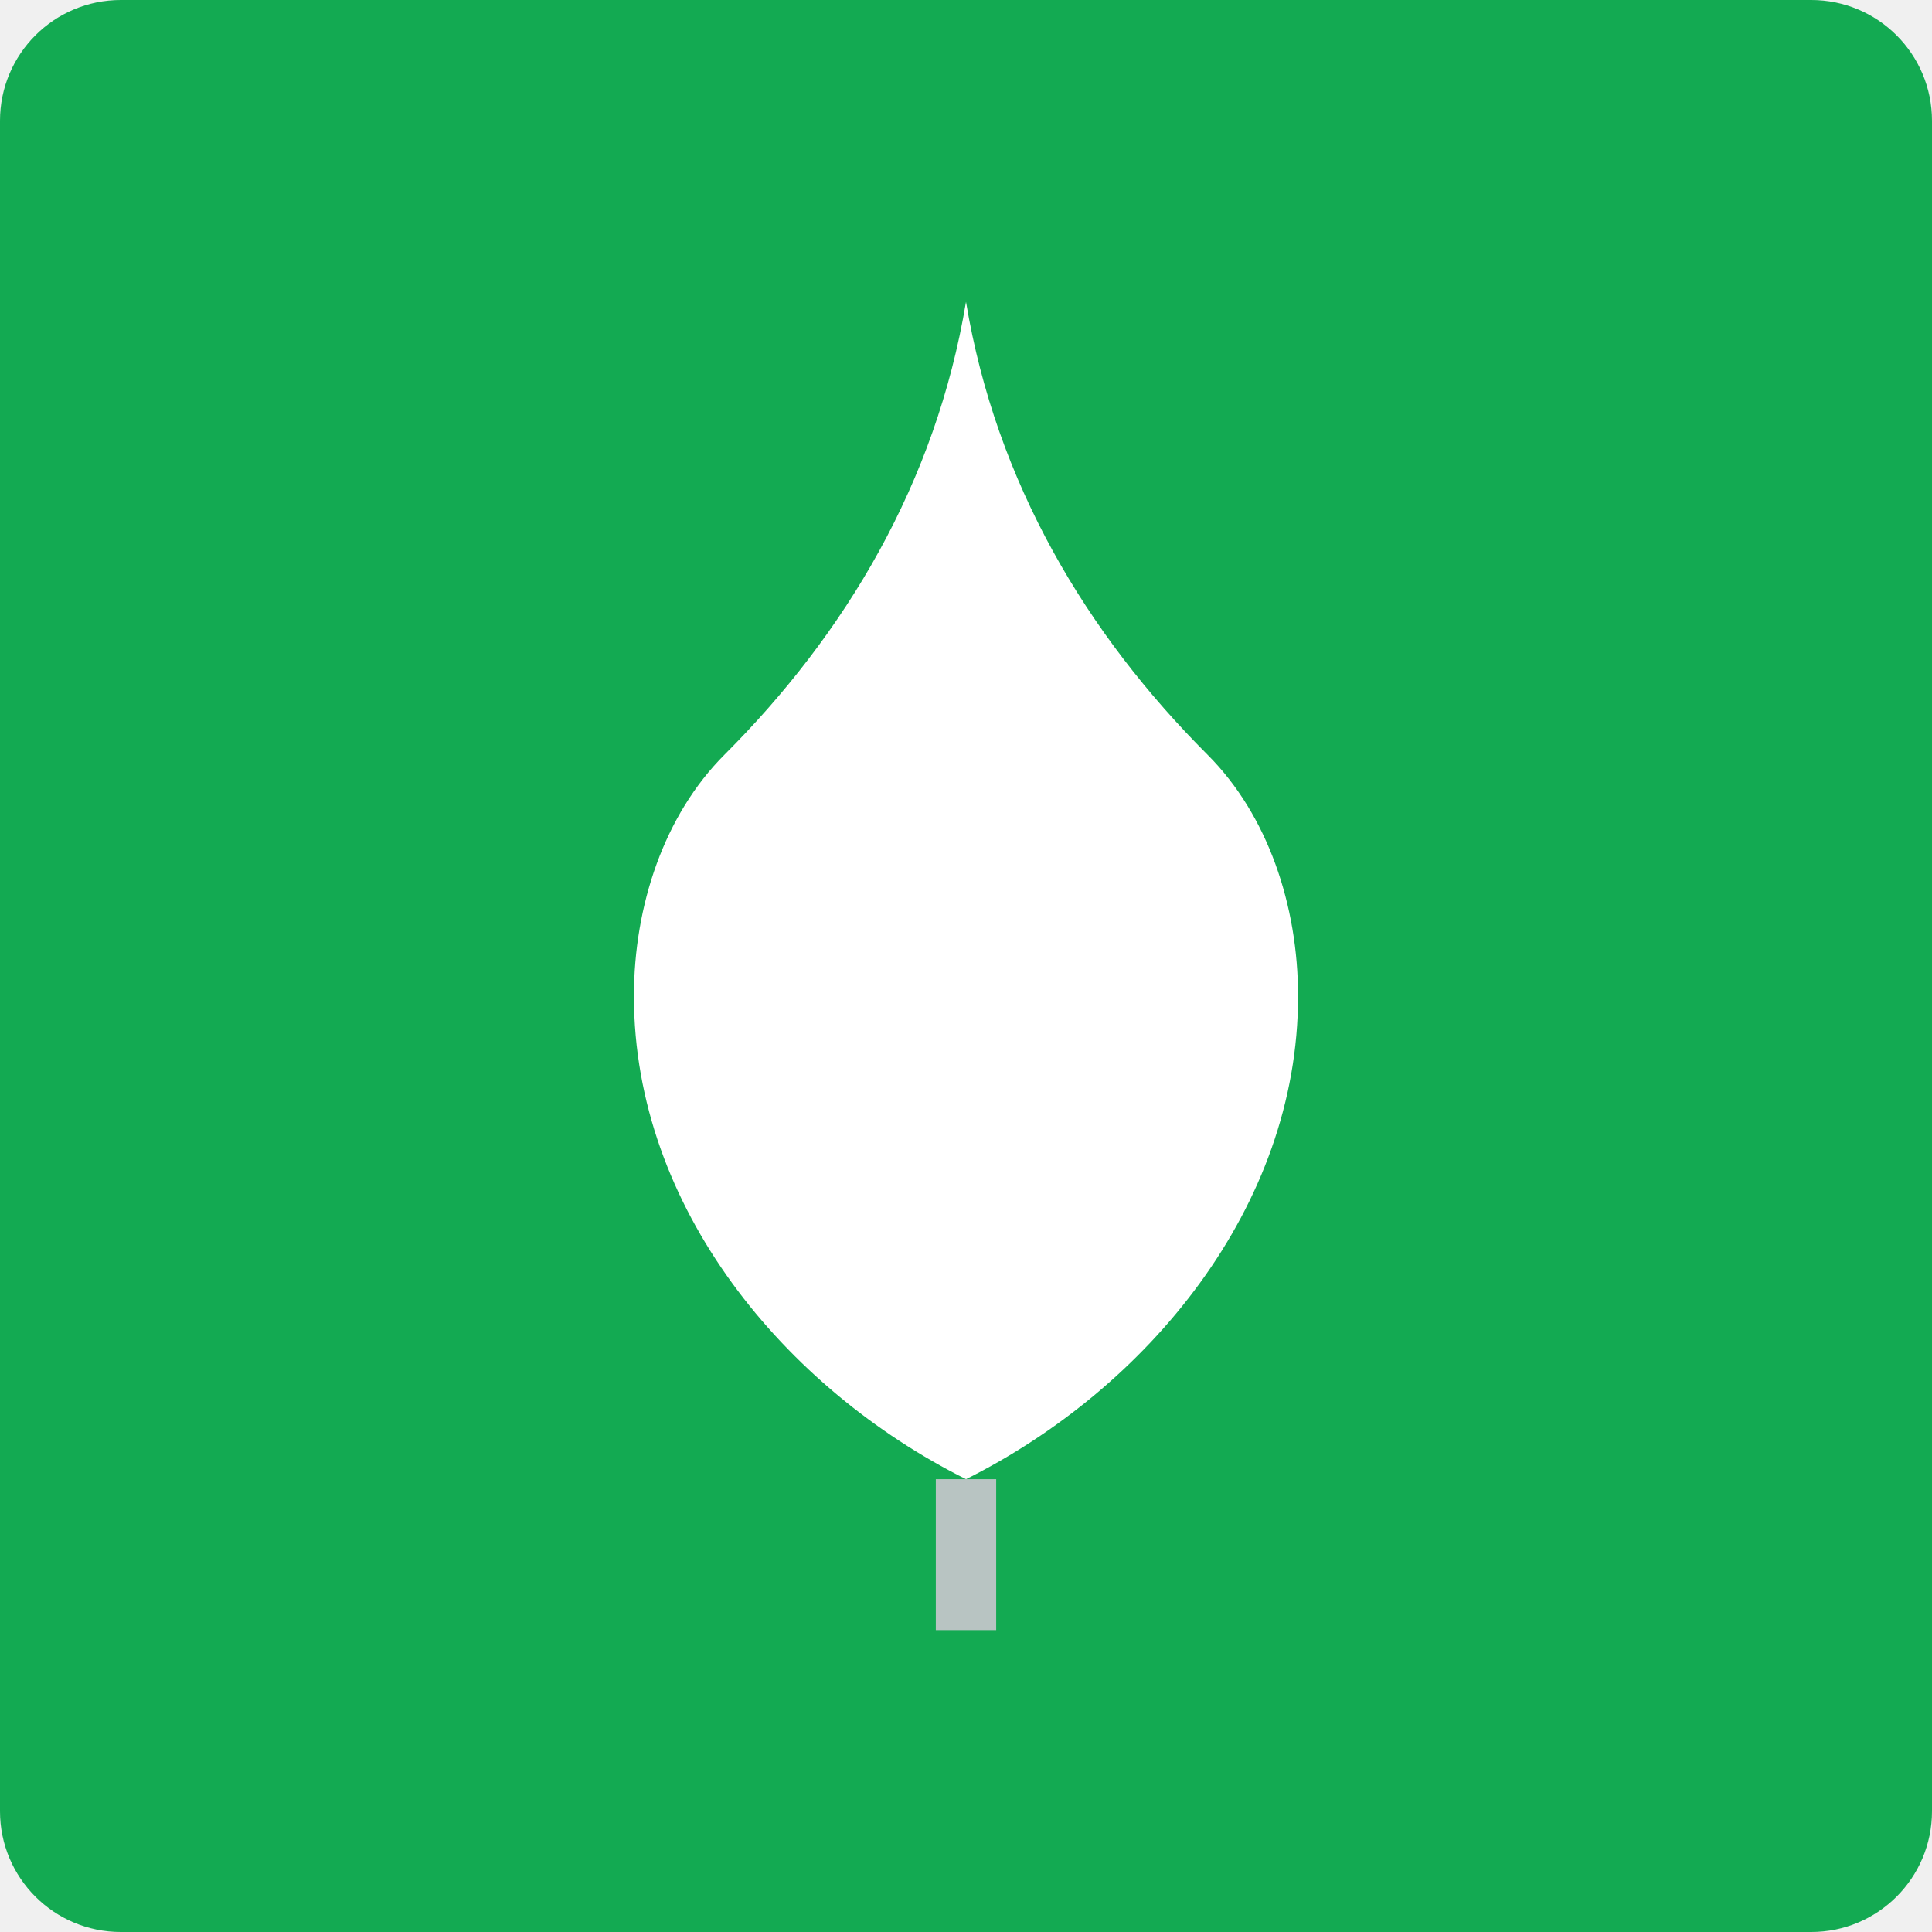
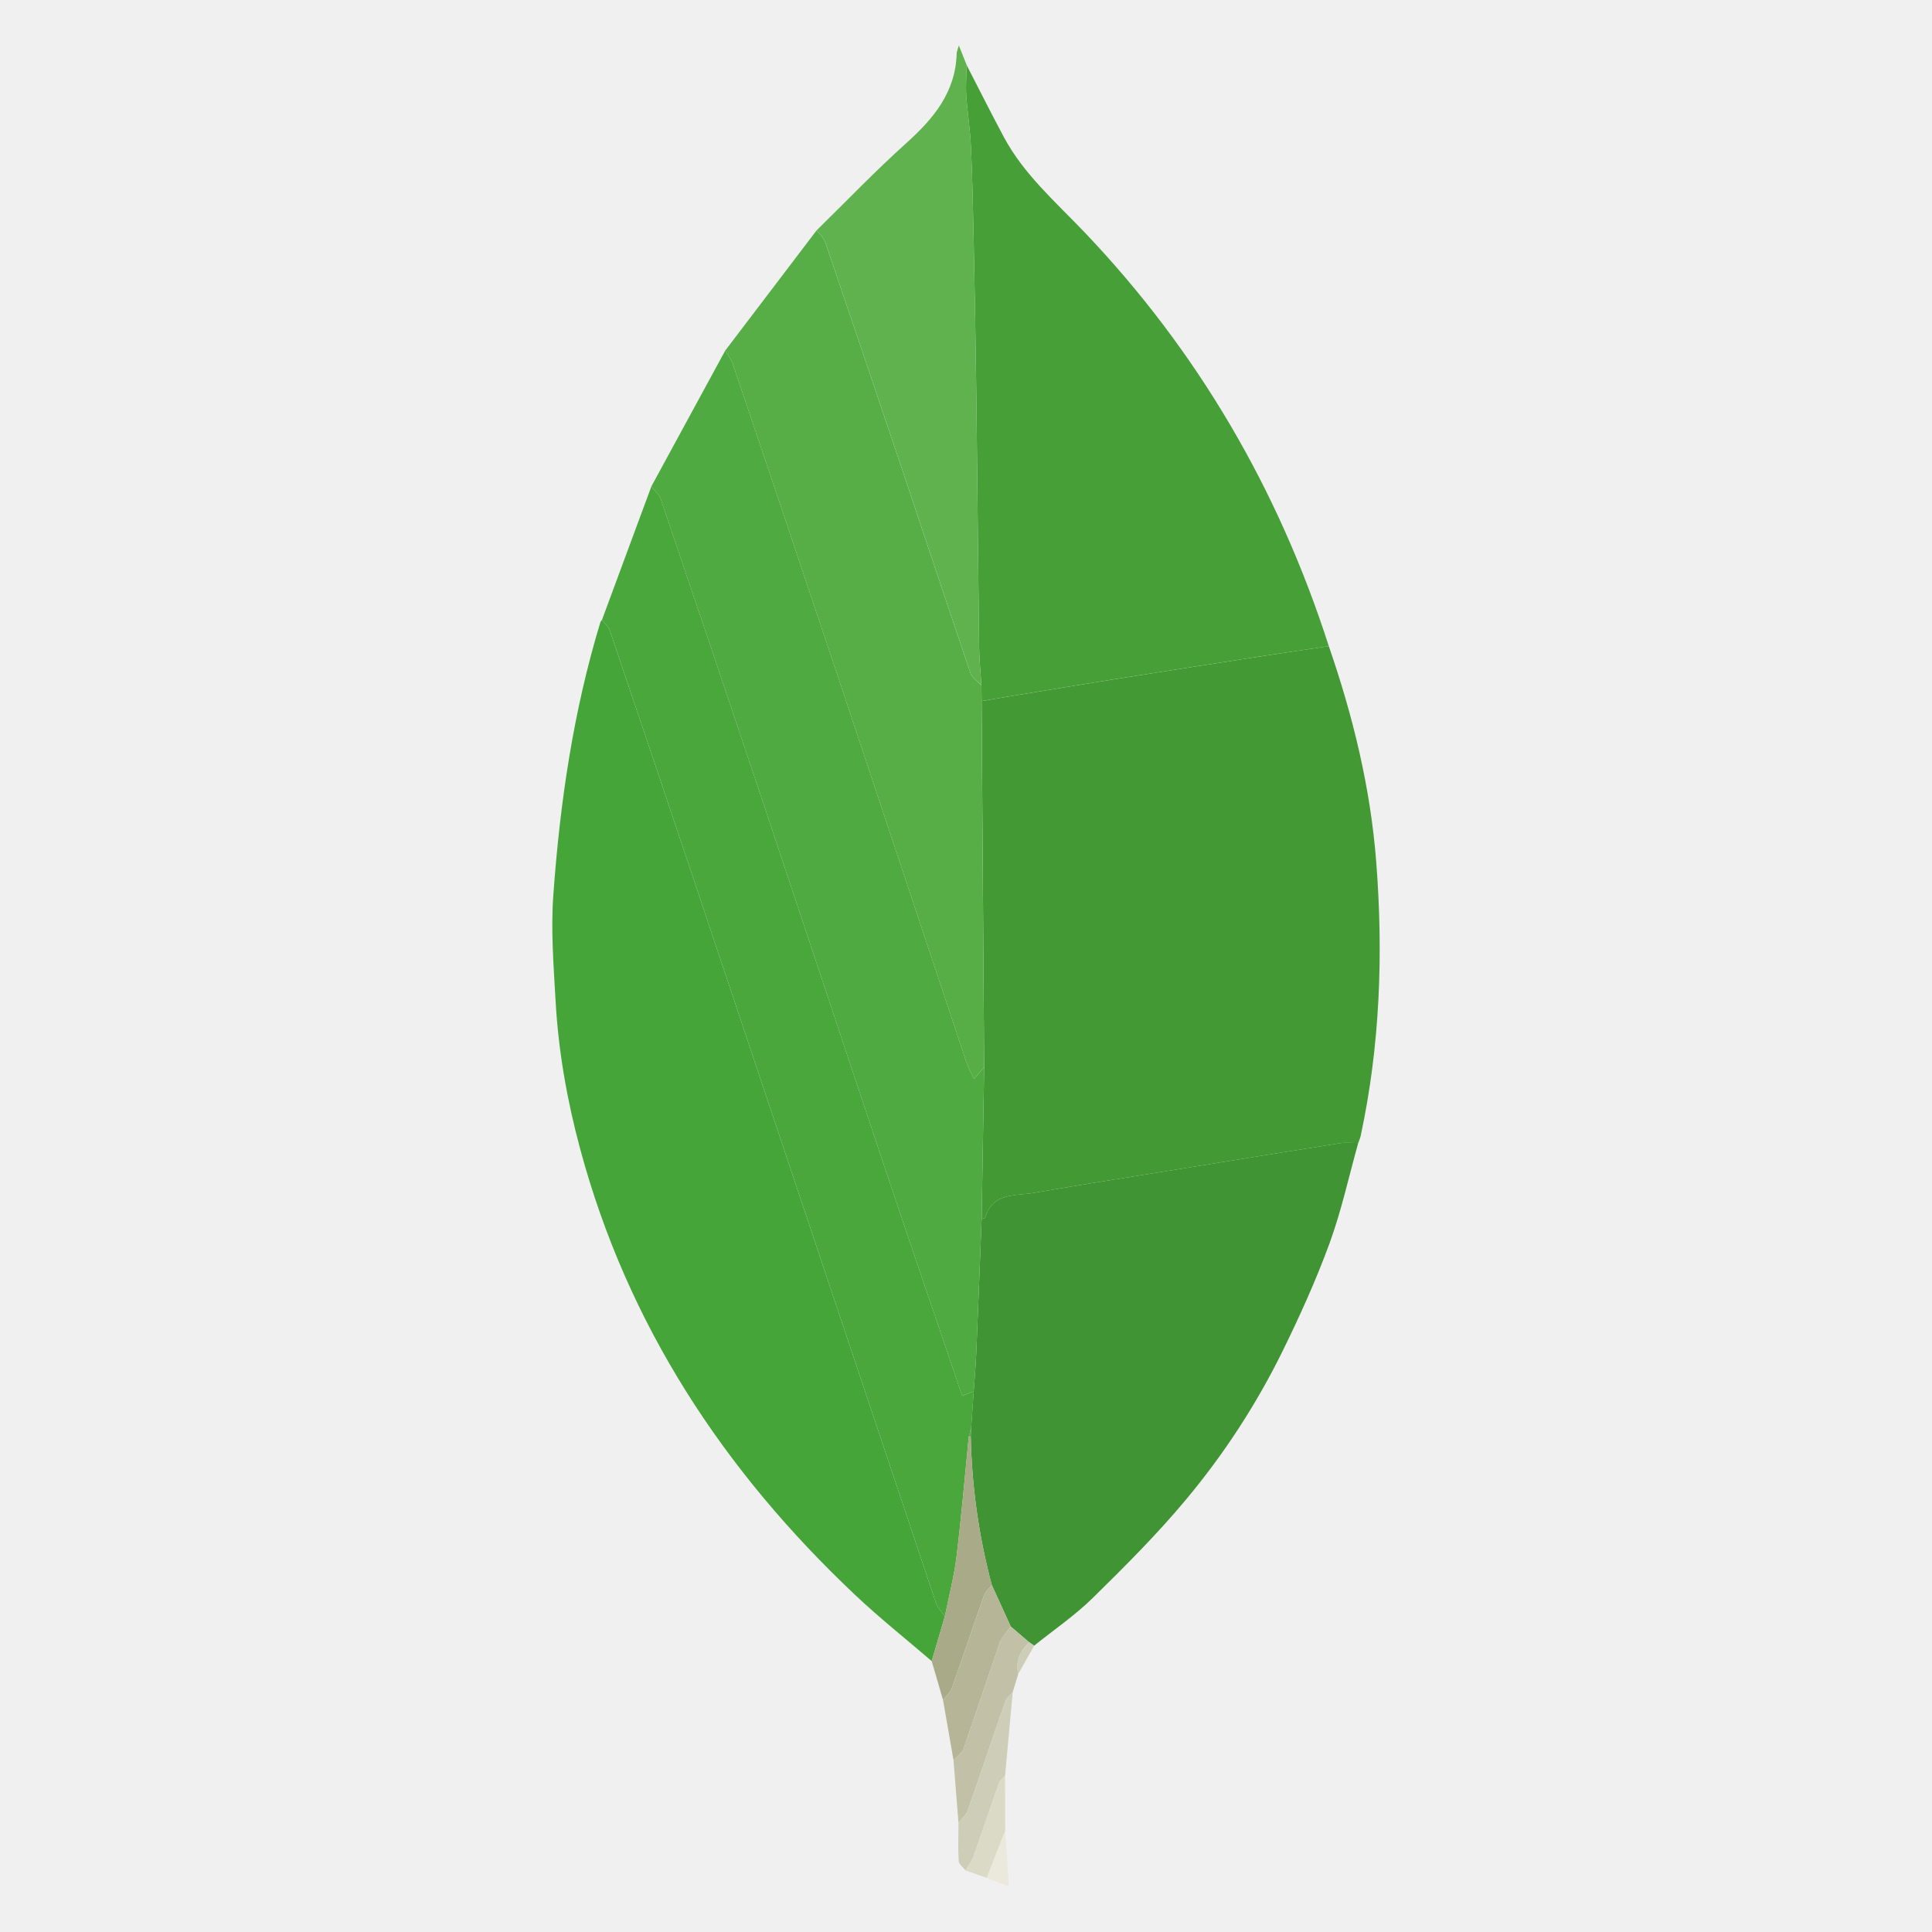
<svg xmlns="http://www.w3.org/2000/svg" viewBox="0 0 128 128">
-   <rect width="128" height="128" rx="8" fill="#13aa52" />
-   <path d="M64 20c-2 12-8 22-16 30-4 4-6 10-6 16 0 14 10 26 22 32v10h0v-10c12-6 22-18 22-32 0-6-2-12-6-16-8-8-14-18-16-30z" fill="#fff" />
-   <path d="M62 108h4v-10h-4v10z" fill="#b8c4c2" />
+   <path fill-rule="evenodd" clip-rule="evenodd" fill="#439934" d="M88.038 42.812c1.605 4.643 2.761 9.383 3.141 14.296.472 6.095.256 12.147-1.029 18.142-.035.165-.109.32-.164.48-.403.001-.814-.049-1.208.012-3.329.523-6.655 1.065-9.981 1.604-3.438.557-6.881 1.092-10.313 1.687-1.216.21-2.721-.041-3.212 1.641-.014.046-.154.054-.235.08l.166-10.051-.169-24.252 1.602-.275c2.62-.429 5.24-.864 7.862-1.281 3.129-.497 6.261-.98 9.392-1.465 1.381-.215 2.764-.412 4.148-.618z" />
+   <path fill-rule="evenodd" clip-rule="evenodd" fill="#45A538" d="M61.729 110.054c-1.69-1.453-3.439-2.842-5.059-4.37-8.717-8.222-15.093-17.899-18.233-29.566-.865-3.211-1.442-6.474-1.627-9.792-.13-2.322-.318-4.665-.154-6.975.437-6.144 1.325-12.229 3.127-18.147l.099-.138c.175.233.427.439.516.702 1.759 5.18 3.505 10.364 5.242 15.551 5.458 16.3 10.909 32.604 16.376 48.9.107.318.384.579.583.866l-.87 2.969z" />
+   <path fill-rule="evenodd" clip-rule="evenodd" fill="#46A037" d="M88.038 42.812c-1.384.206-2.768.403-4.149.616-3.131.485-6.263.968-9.392 1.465-2.622.417-5.242.852-7.862 1.281l-1.602.275-.012-1.045c-.053-.859-.144-1.717-.154-2.576-.069-5.478-.112-10.956-.18-16.434-.042-3.429-.105-6.857-.175-10.285-.043-2.13-.089-4.261-.185-6.388-.052-1.143-.236-2.28-.311-3.423-.042-.657.016-1.319.029-1.979.817 1.583 1.616 3.178 2.456 4.749 1.327 2.484 3.441 4.314 5.344 6.311 7.523 7.892 12.864 17.068 16.193 27.433z" />
+   <path fill-rule="evenodd" clip-rule="evenodd" fill="#409433" d="M65.036 80.753c.081-.026.222-.034.235-.08.491-1.682 1.996-1.431 3.212-1.641 3.432-.594 6.875-1.13 10.313-1.687 3.326-.539 6.652-1.081 9.981-1.604.394-.062.805-.011 1.208-.012-.622 2.22-1.112 4.488-1.901 6.647-.896 2.449-1.98 4.839-3.131 7.182a49.142 49.142 0 01-6.353 9.763c-1.919 2.308-4.058 4.441-6.202 6.548-1.185 1.165-2.582 2.114-3.882 3.161l-.337-.23-1.214-1.038-1.256-2.753a41.402 41.402 0 01-1.394-9.838l.023-.561.171-2.426c.057-.828.133-1.655.168-2.485.129-2.982.241-5.964.359-8.946z" />
+   <path fill-rule="evenodd" clip-rule="evenodd" fill="#4FAA41" d="M65.036 80.753c-.118 2.982-.23 5.964-.357 8.947-.035.83-.111 1.657-.168 2.485l-.765.289c-1.699-5.002-3.399-9.951-5.062-14.913-2.75-8.209-5.467-16.431-8.213-24.642a4498.887 4498.887 0 00-6.7-19.867c-.105-.31-.407-.552-.617-.826l4.896-9.002c.168.292.39.565.496.879a6167.476 6167.476 0 016.768 20.118c2.916 8.73 5.814 17.467 8.728 26.198.116.349.308.671.491 1.062l.67-.78-.167 10.052z" />
+   <path fill-rule="evenodd" clip-rule="evenodd" fill="#4AA73C" d="M43.155 32.227c.21.274.511.516.617.826a4498.887 4498.887 0 016.7 19.867c2.746 8.211 5.463 16.433 8.213 24.642 1.662 4.961 3.362 9.911 5.062 14.913l.765-.289-.171 2.426-.155.559c-.266 2.656-.49 5.318-.814 7.968-.163 1.328-.509 2.632-.772 3.947-.198-.287-.476-.548-.583-.866-5.467-16.297-10.918-32.6-16.376-48.9a3888.972 3888.972 0 00-5.242-15.551c-.089-.263-.34-.469-.516-.702l3.272-8.84z" />
+   <path fill-rule="evenodd" clip-rule="evenodd" fill="#57AE47" d="M65.202 70.702l-.67.78c-.183-.391-.375-.714-.491-1.062-2.913-8.731-5.812-17.468-8.728-26.198a6167.476 6167.476 0 00-6.768-20.118c-.105-.314-.327-.588-.496-.879l6.055-7.965c.191.255.463.482.562.769 1.681 4.921 3.347 9.848 5.003 14.778 1.547 4.604 3.071 9.215 4.636 13.813.105.308.47.526.714.786l.012 1.045c.058 8.082.115 16.167.171 24.251z" />
+   <path fill-rule="evenodd" clip-rule="evenodd" fill="#60B24F" d="M65.021 45.404c-.244-.26-.609-.478-.714-.786-1.565-4.598-3.089-9.209-4.636-13.813-1.656-4.93-3.322-9.856-5.003-14.778-.099-.287-.371-.514-.562-.769 1.969-1.928 3.877-3.925 5.925-5.764 1.821-1.634 3.285-3.386 3.352-5.968.003-.107.059-.214.145-.514l.519 1.306c-.013.661-.072 1.322-.029 1.979.075 1.143.259 2.28.311 3.423.096 2.127.142 4.258.185 6.388.069 3.428.132 6.856.175 10.285.067 5.478.111 10.956.18 16.434.008.861.098 1.718.152 2.577z" />
+   <path fill-rule="evenodd" clip-rule="evenodd" fill="#A9AA88" d="M62.598 107.085c.263-1.315.609-2.62.772-3.947.325-2.649.548-5.312.814-7.968l.066-.01.066.011a41.402 41.402 0 001.394 9.838c-.176.232-.425.439-.518.701-.727 2.05-1.412 4.116-2.143 6.166-.1.28-.378.498-.574.744l-.747-2.566.87-2.969z" />
+   <path fill-rule="evenodd" clip-rule="evenodd" fill="#B6B598" d="M62.476 112.621c.196-.246.475-.464.574-.744.731-2.05 1.417-4.115 2.143-6.166.093-.262.341-.469.518-.701l1.255 2.754c-.248.352-.59.669-.728 1.061l-2.404 7.059c-.099.283-.437.483-.663.722l-.695-3.985z" />
+   <path fill-rule="evenodd" clip-rule="evenodd" fill="#C2C1A7" d="M63.171 116.605c.227-.238.564-.439.663-.722l2.404-7.059c.137-.391.48-.709.728-1.061l1.215 1.037c-.587.58-.913 1.25-.717 2.097l-.369 1.208c-.168.207-.411.387-.494.624-.839 2.403-1.64 4.819-2.485 7.222-.107.305-.404.544-.614.812-.109-1.387-.22-2.771-.331-4.158z" />
+   <path fill-rule="evenodd" clip-rule="evenodd" fill="#CECDB7" d="M63.503 120.763c.209-.269.506-.508.614-.812.845-2.402 1.646-4.818 2.485-7.222.083-.236.325-.417.494-.624l-.509 5.545c-.136.157-.333.294-.398.477-.575 1.614-1.117 3.24-1.694 4.854-.119.333-.347.627-.525.938-.158-.207-.441-.407-.454-.623-.051-.841-.016-1.688-.013-2.533z" />
+   <path fill-rule="evenodd" clip-rule="evenodd" fill="#DBDAC7" d="M63.969 123.919c.178-.312.406-.606.525-.938.578-1.613 1.119-3.239 1.694-4.854.065-.183.263-.319.398-.477l.012 3.64-1.218 3.124-1.411-.495z" />
+   <path fill-rule="evenodd" clip-rule="evenodd" fill="#EBE9DC" d="M65.38 124.415l1.218-3.124.251 3.696-1.469-.572z" />
+   <path fill-rule="evenodd" clip-rule="evenodd" fill="#CECDB7" d="M67.464 110.898c-.196-.847.129-1.518.717-2.097l.337.23-1.054 1.867z" />
+   <path fill-rule="evenodd" clip-rule="evenodd" fill="#4FAA41" d="M64.316 95.172l-.066-.011-.066.01.155-.559-.023.56z" />
</svg>
